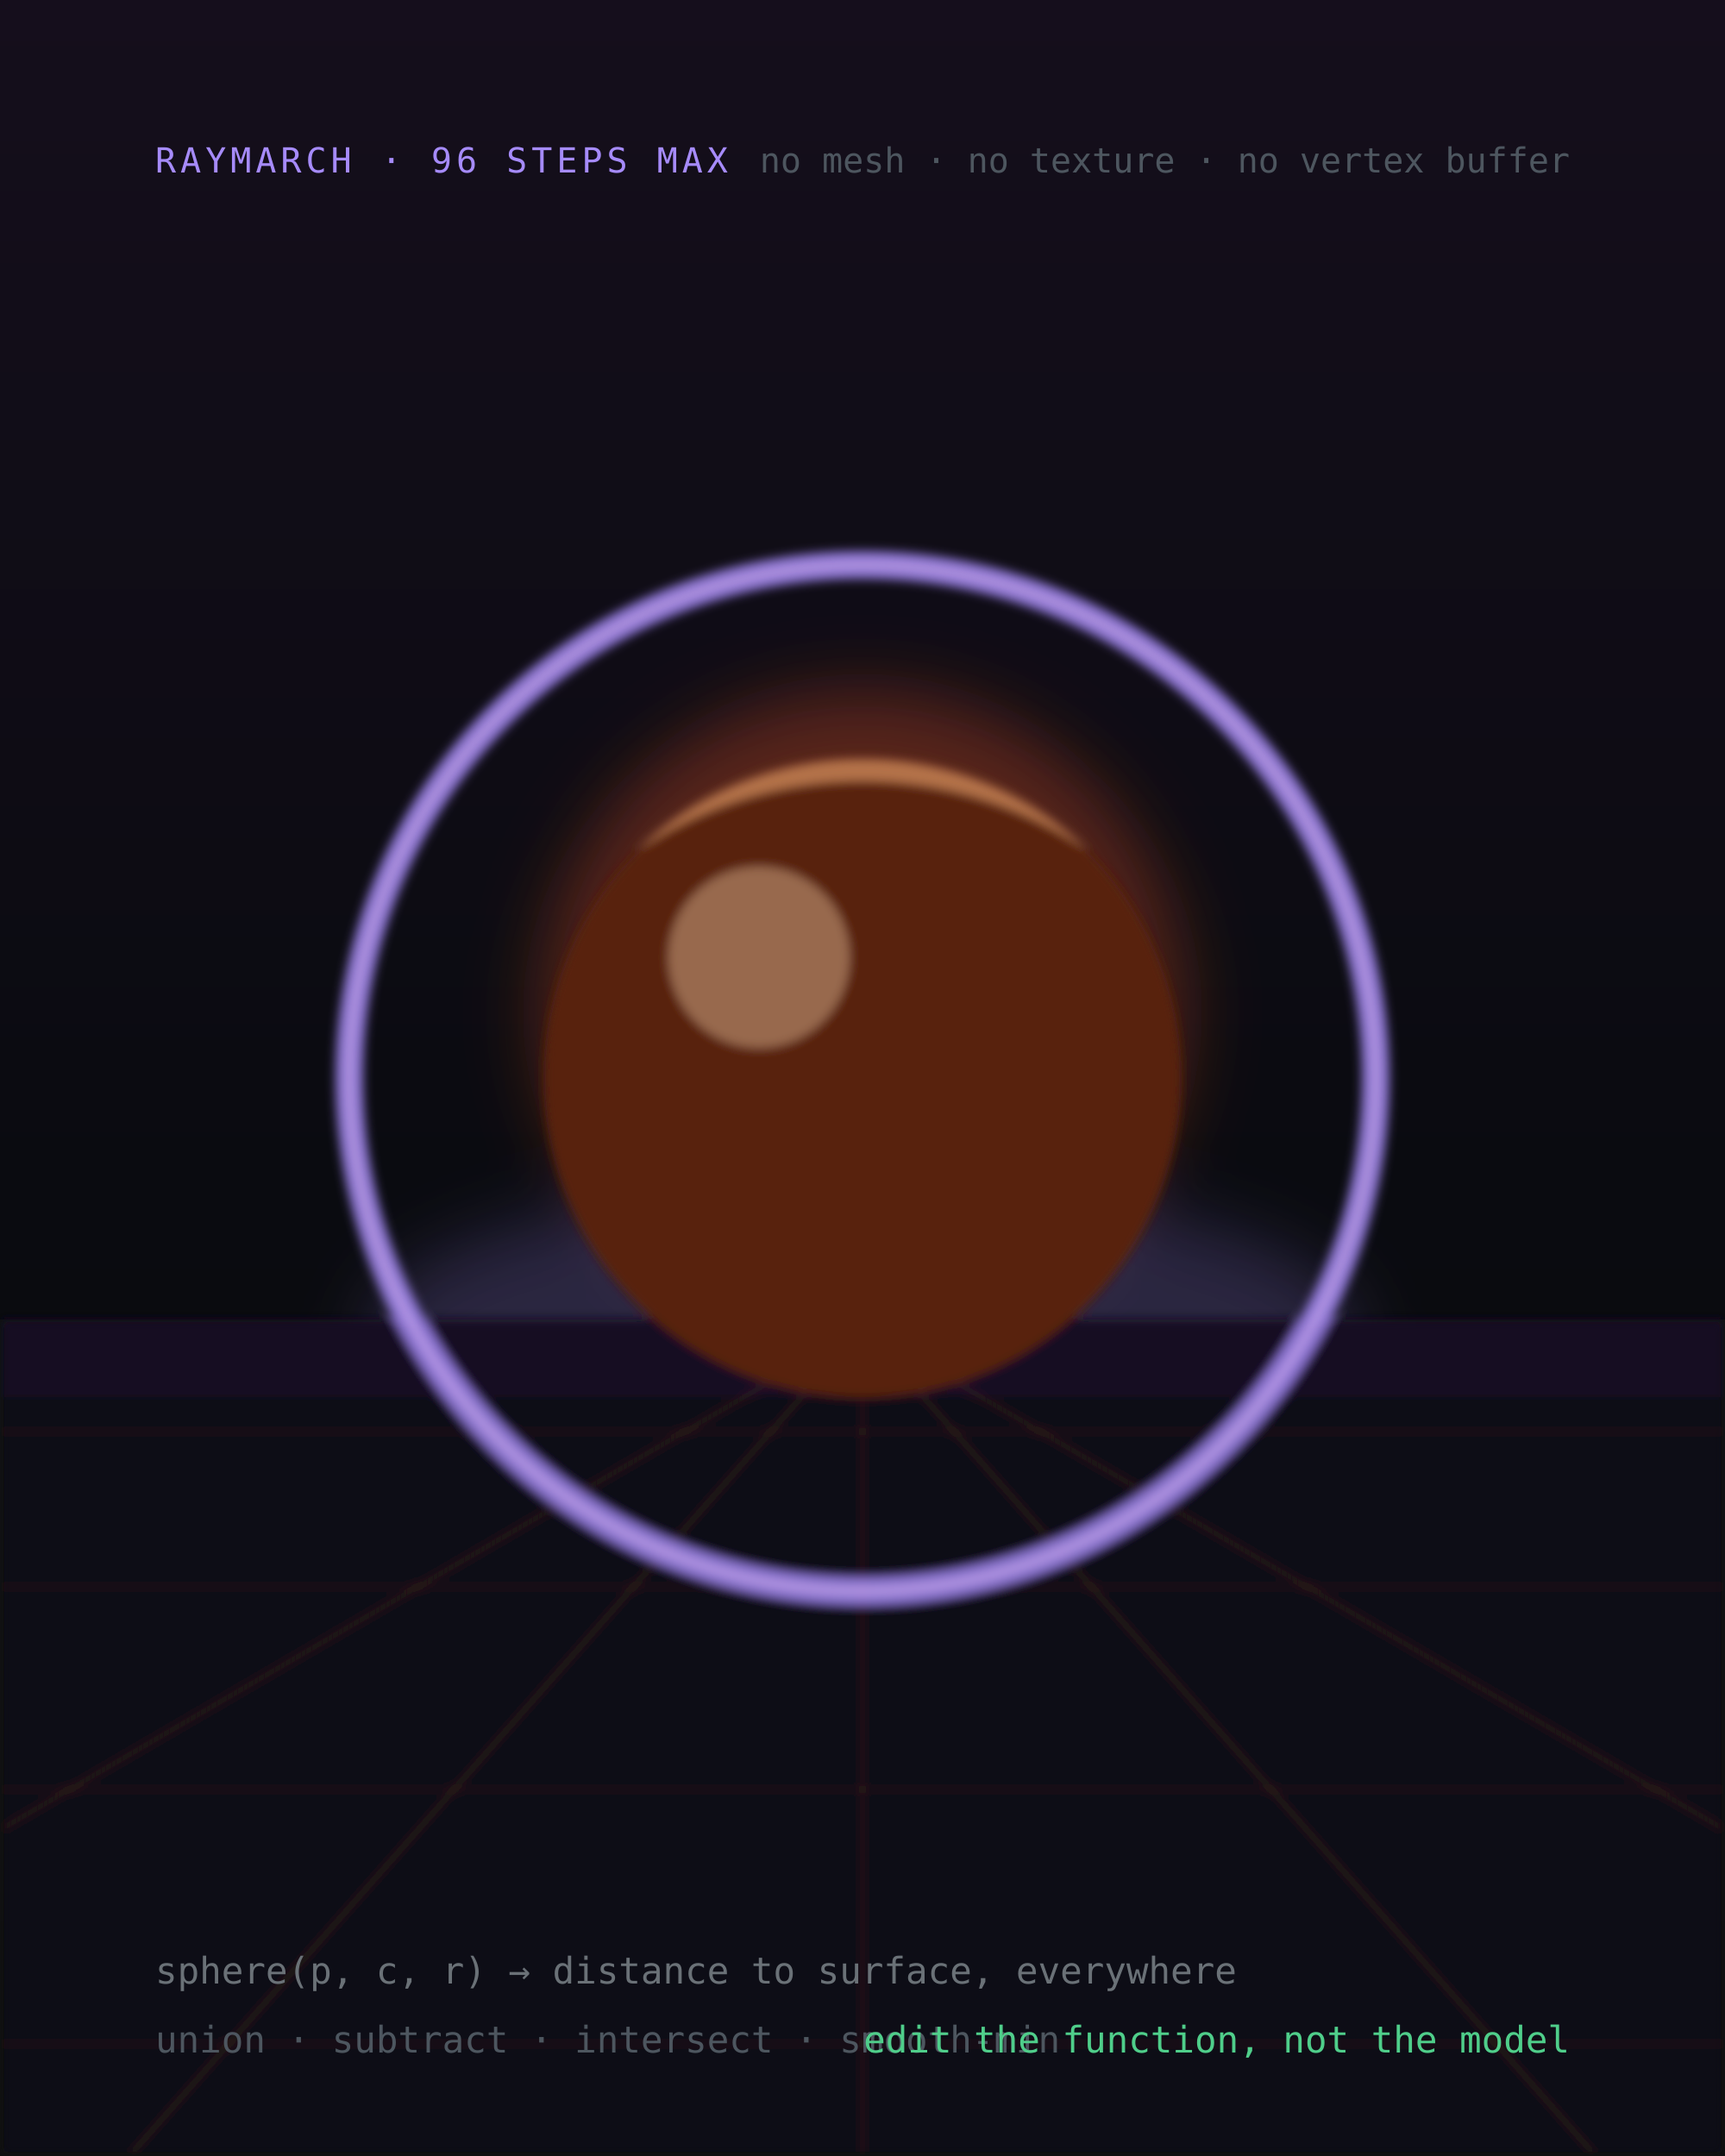
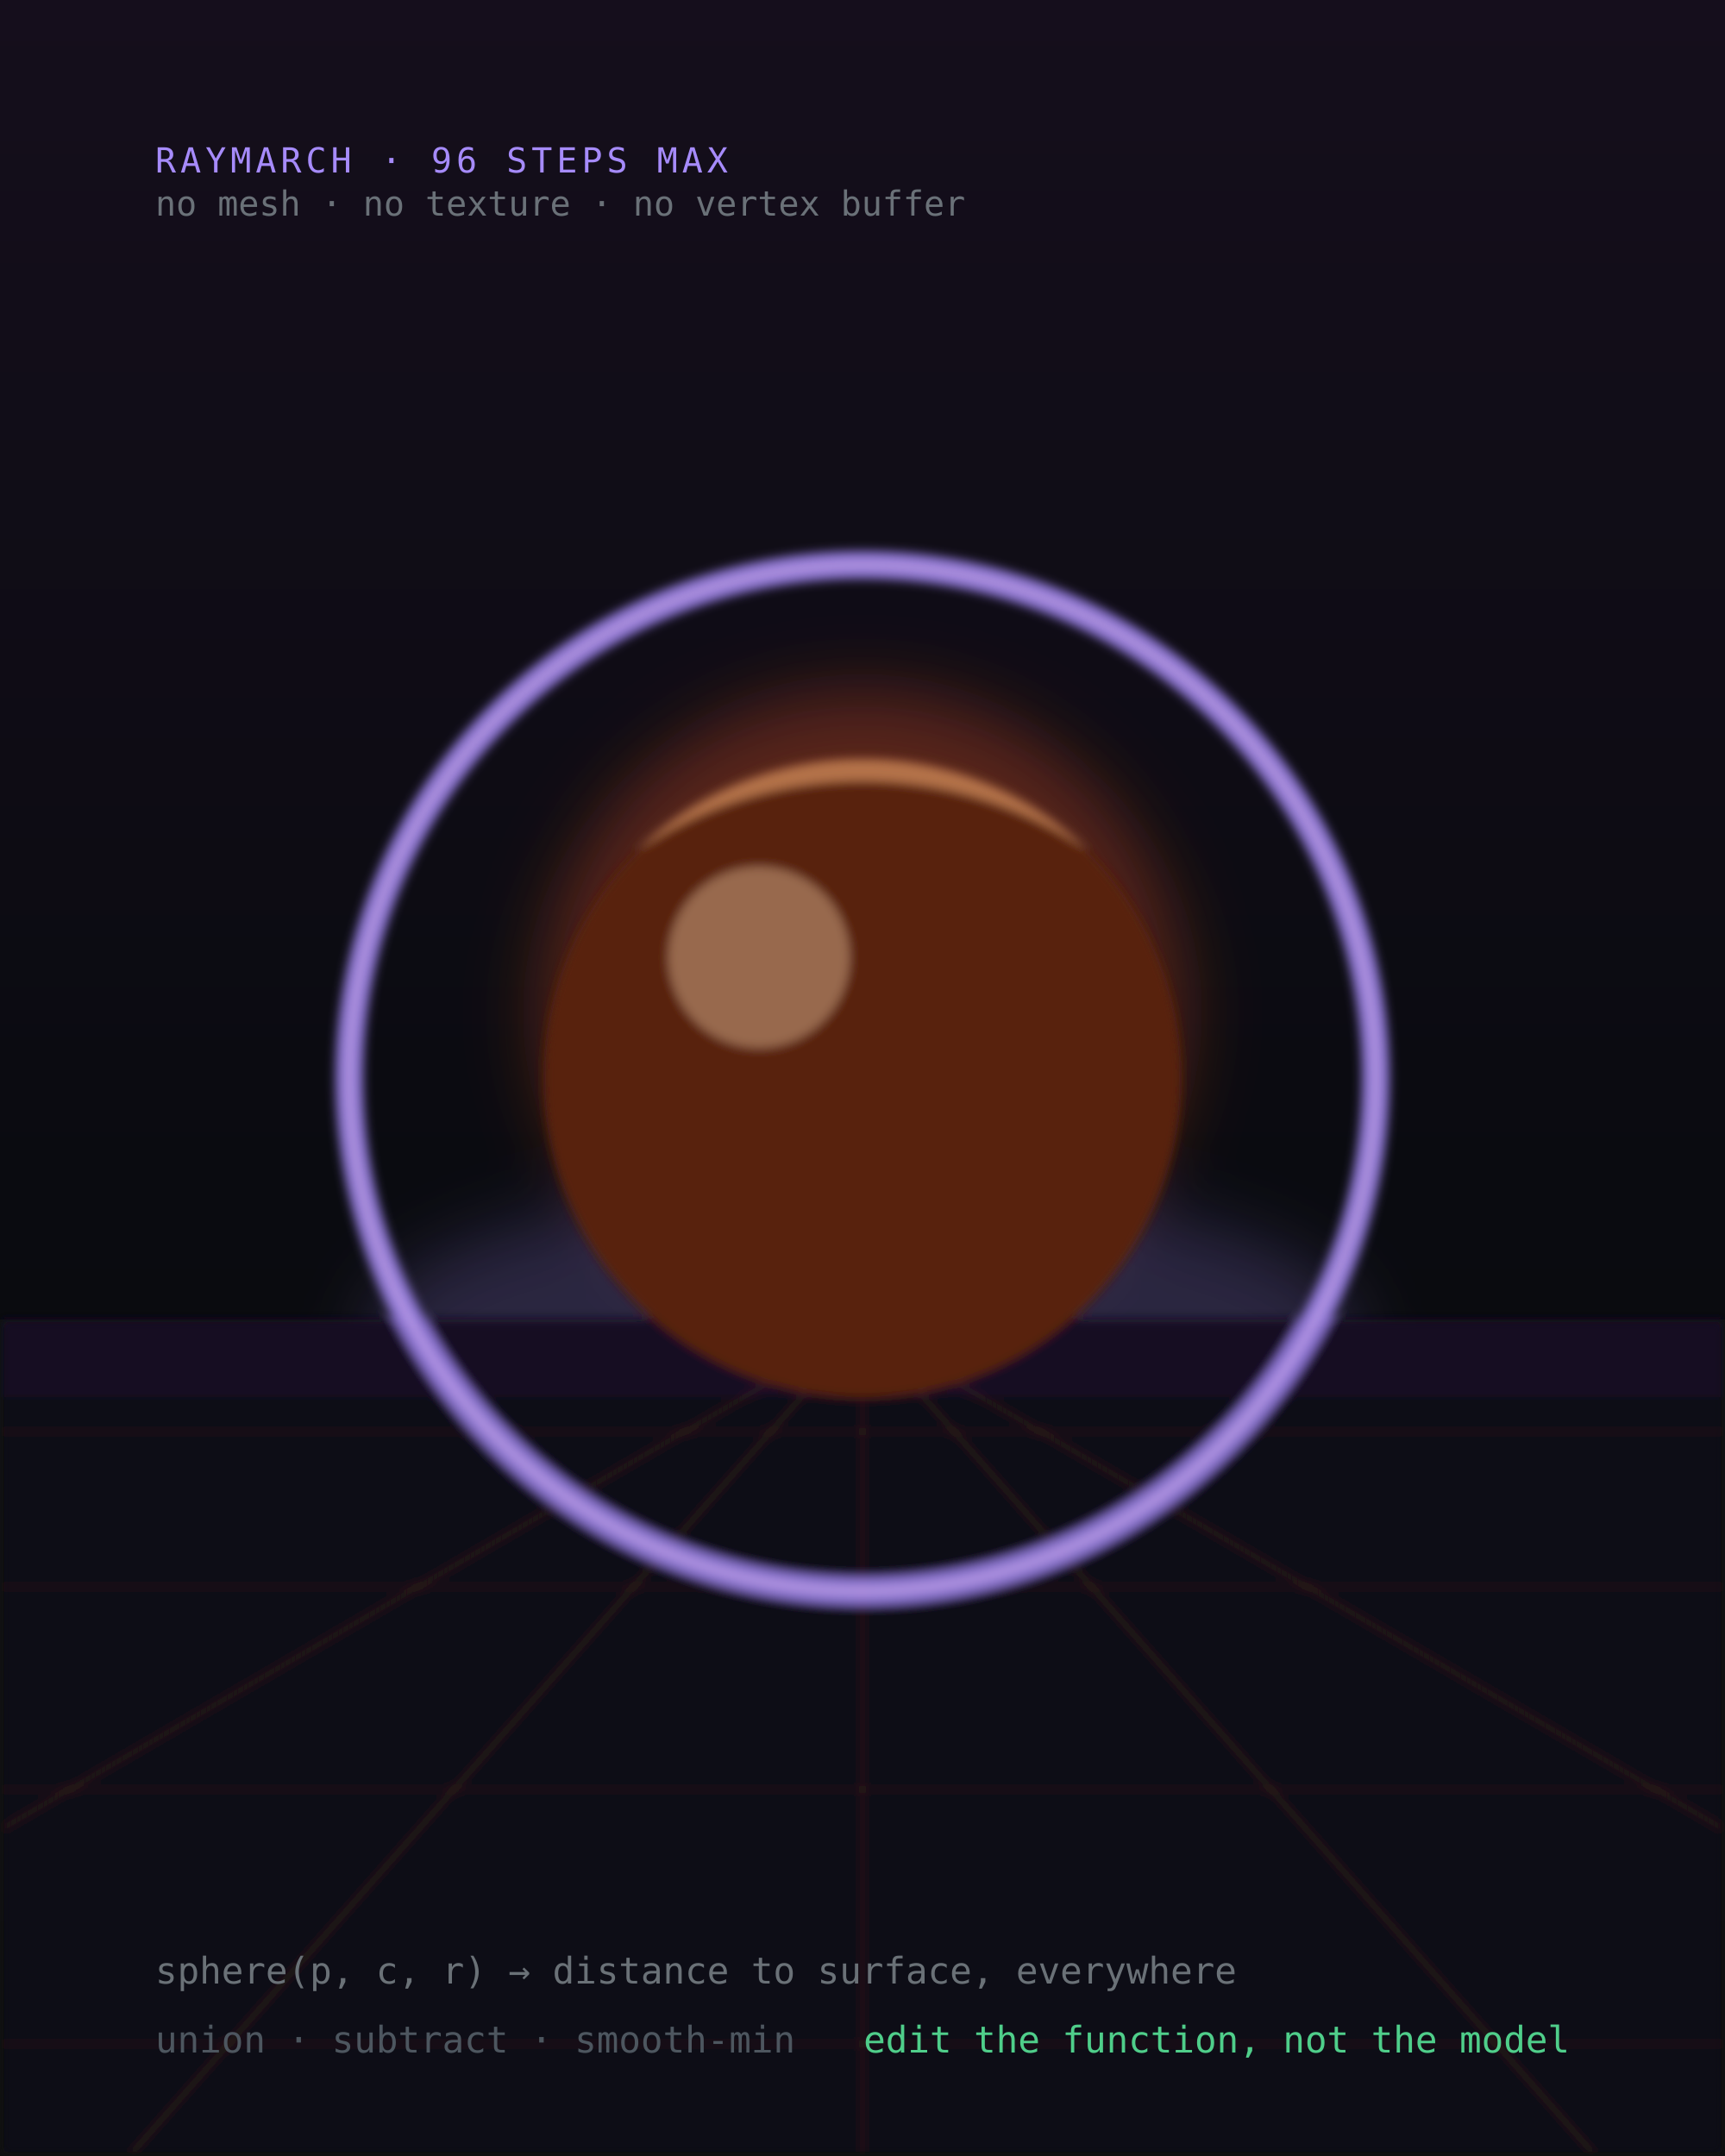
- <svg xmlns="http://www.w3.org/2000/svg" viewBox="0 0 800 1000" width="800" height="1000" role="img" aria-label="Raymarched signed-distance-field plate: a scene defined entirely as distance functions">
+ <svg xmlns="http://www.w3.org/2000/svg" viewBox="0 0 800 1000" width="800" height="1000" data-bleed="floor" role="img" aria-label="Raymarched signed-distance-field plate: a scene defined entirely as distance functions">
  <defs>
    <linearGradient id="sdfbg" x1="0" y1="0" x2="0" y2="1">
      <stop offset="0%" stop-color="#150e1c" />
      <stop offset="55%" stop-color="#0a0b10" />
      <stop offset="100%" stop-color="#08090a" />
    </linearGradient>
    <filter id="sdfglow" x="-40%" y="-40%" width="180%" height="180%">
      <feGaussianBlur stdDeviation="16" />
    </filter>
    <filter id="sdfsoft" x="-20%" y="-20%" width="140%" height="140%">
      <feGaussianBlur stdDeviation="2.4" />
    </filter>
  </defs>
  <rect width="800" height="1000" fill="url(#sdfbg)" />
  <g filter="url(#sdfglow)" opacity=".8">
    <ellipse cx="400" cy="470" rx="150" ry="150" fill="#ff5a1f" opacity=".38" />
    <ellipse cx="400" cy="620" rx="230" ry="70" fill="#a68bfb" opacity=".26" />
  </g>
  <g filter="url(#sdfsoft)">
    <rect x="0" y="612" width="800" height="388" fill="#0c0d13" />
    <path d="M0 612 H800 V648 H0Z" fill="#151021" />
    <g stroke="#ff5a1f" stroke-opacity=".22">
      <path d="M400 616 L-260 1000 M400 616 L60 1000 M400 616 L400 1000 M400 616 L740 1000 M400 616 L1060 1000" />
    </g>
    <g stroke="#ff5a1f" stroke-opacity=".14">
      <path d="M0 664 H800 M0 736 H800 M0 830 H800 M0 948 H800" />
    </g>
    <ellipse cx="400" cy="500" rx="238" ry="238" fill="none" stroke="#a68bfb" stroke-width="13" stroke-opacity=".8" />
    <ellipse cx="400" cy="500" rx="238" ry="238" fill="none" stroke="#f2c9ff" stroke-width="3" stroke-opacity=".5" />
    <circle cx="400" cy="500" r="148" fill="#2a1408" />
    <circle cx="400" cy="500" r="148" fill="#ff5a1f" opacity=".22" />
    <path d="M400 352 a148 148 0 0 1 104 42 a186 186 0 0 0 -208 0 a148 148 0 0 1 104 -42 Z" fill="#ffb27a" opacity=".55" />
    <circle cx="352" cy="444" r="42" fill="#ffd9b8" opacity=".38" />
  </g>
  <g font-family="ui-monospace,Menlo,monospace" font-size="16" fill="#6a7178">
    <text x="72" y="80" fill="#a68bfb" letter-spacing="2">RAYMARCH · 96 STEPS MAX</text>
-     <text x="728" y="80" text-anchor="end" fill="#4d565f">no mesh · no texture · no vertex buffer</text>
+     <text x="72" y="100" fill="#6a7178">no mesh · no texture · no vertex buffer</text>
  </g>
  <g font-family="ui-monospace,Menlo,monospace" font-size="17">
    <text x="72" y="920" fill="#6a7177">sphere(p, c, r)   →  distance to surface, everywhere</text>
-     <text x="72" y="952" fill="#4d565f">union · subtract · intersect · smooth-min</text>
+     <text x="72" y="952" fill="#4d565f">union · subtract · smooth-min</text>
    <text x="728" y="952" text-anchor="end" fill="#4fce8a">edit the function, not the model</text>
  </g>
</svg>
